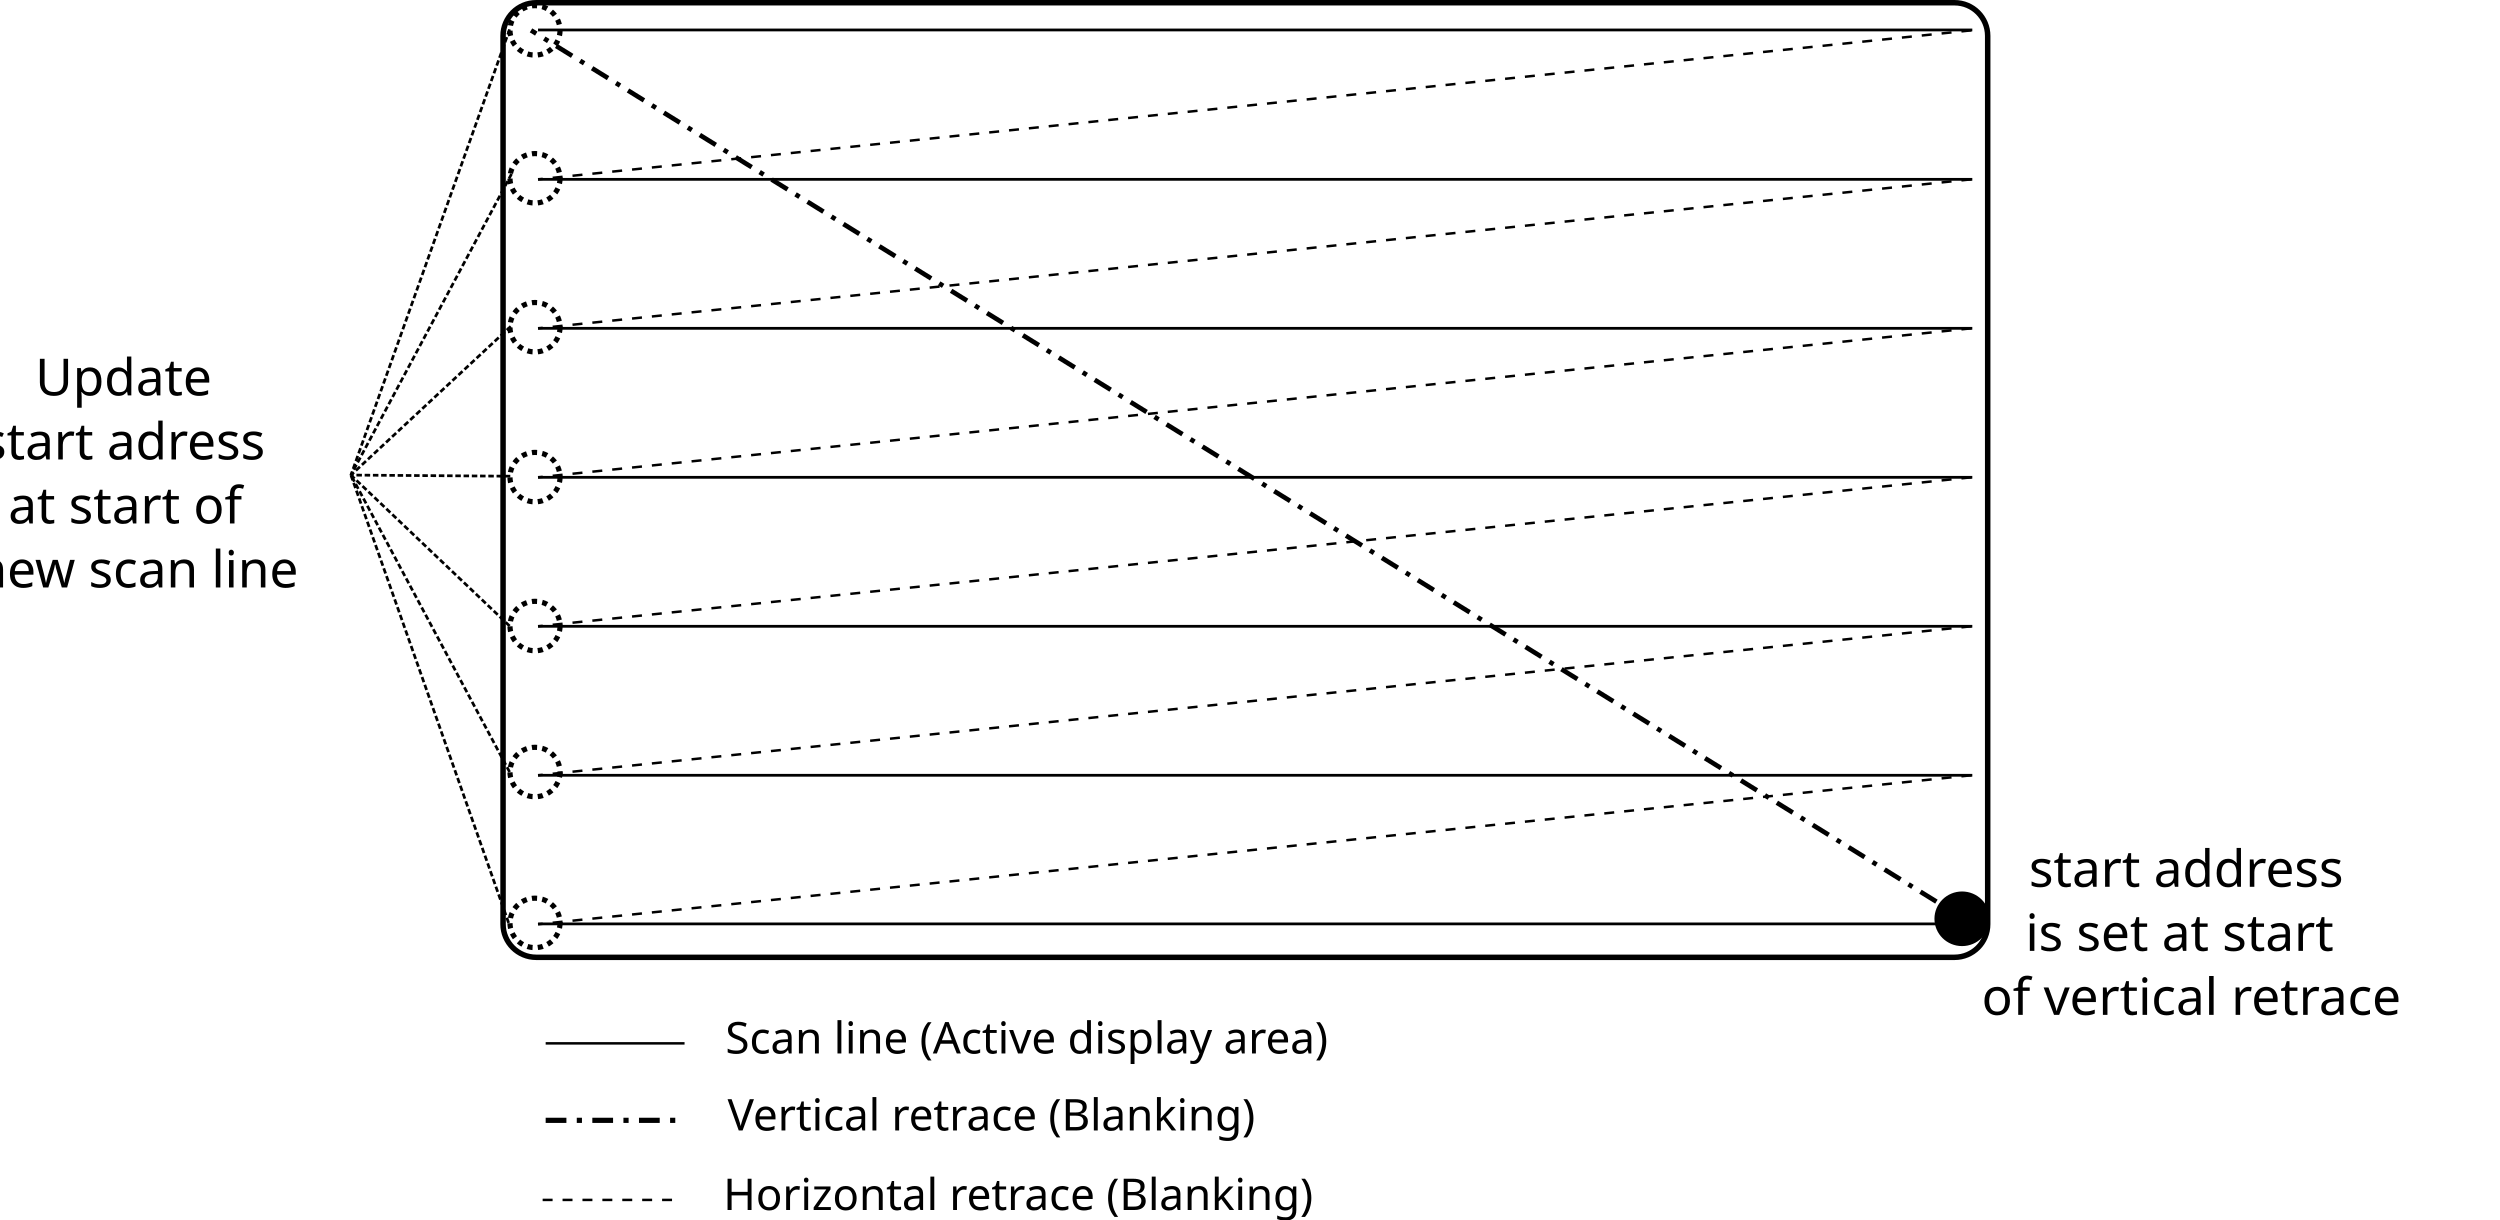
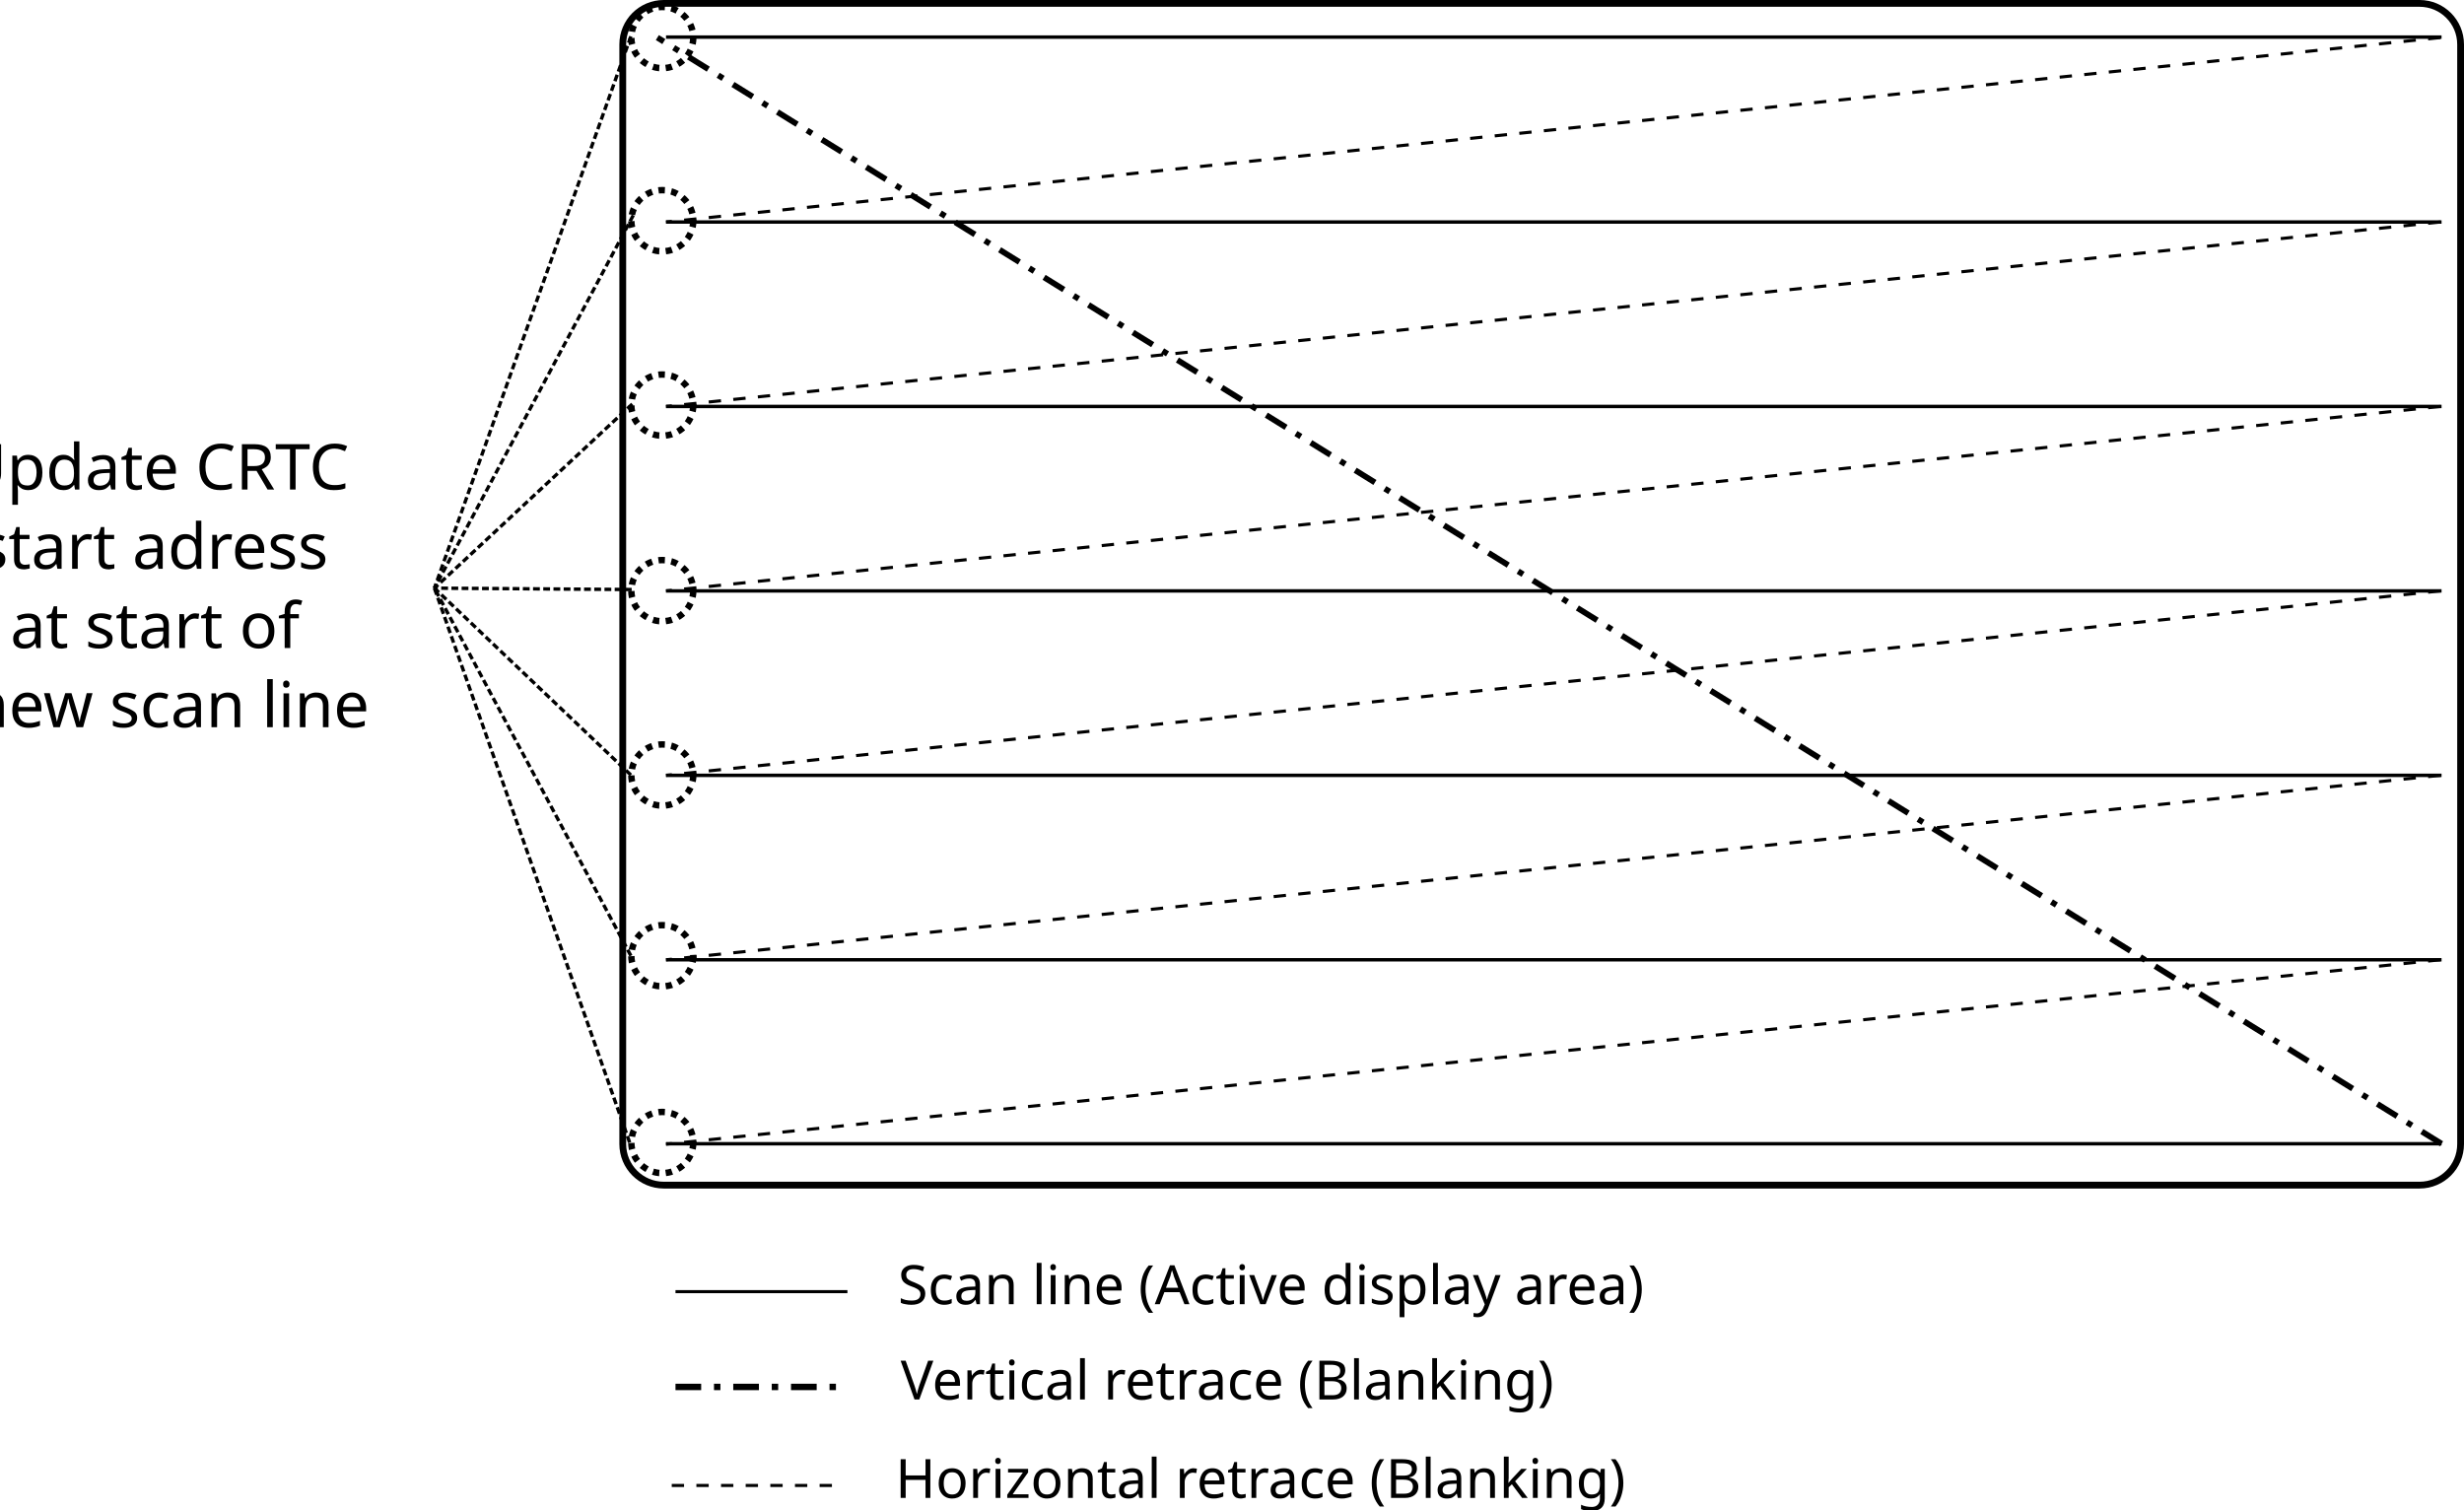
- <svg xmlns="http://www.w3.org/2000/svg" width="241.118mm" height="117.583mm" viewBox="0 0 241.118 117.583" version="1.1" id="svg8">
+ <svg xmlns="http://www.w3.org/2000/svg" width="191.972mm" height="117.583mm" viewBox="0 0 191.972 117.583" version="1.1" id="svg8">
  <defs id="defs2" />
  <g id="layer1" transform="translate(10.97509,-23.44098)">
    <path style="fill:none;stroke:#000000;stroke-width:0.268;stroke-linecap:butt;stroke-linejoin:miter;stroke-miterlimit:4;stroke-dasharray:none;stroke-dashoffset:0;stroke-opacity:1" d="M 40.915,83.846 H 179.248" id="path815-8" />
    <path style="fill:none;stroke:#000000;stroke-width:0.268;stroke-linecap:butt;stroke-linejoin:miter;stroke-miterlimit:4;stroke-dasharray:none;stroke-dashoffset:0;stroke-opacity:1" d="M 40.915,69.477 H 179.248" id="path815-9" />
    <path style="fill:none;stroke:#000000;stroke-width:0.268;stroke-linecap:butt;stroke-linejoin:miter;stroke-miterlimit:4;stroke-dasharray:none;stroke-dashoffset:0;stroke-opacity:1" d="M 40.915,55.107 H 179.248" id="path815-7" />
    <path style="fill:none;stroke:#000000;stroke-width:0.268;stroke-linecap:butt;stroke-linejoin:miter;stroke-miterlimit:4;stroke-dasharray:none;stroke-dashoffset:0;stroke-opacity:1" d="M 40.915,40.738 H 179.248" id="path815-2" />
    <path style="fill:none;stroke:#000000;stroke-width:0.267;stroke-linecap:butt;stroke-linejoin:miter;stroke-miterlimit:4;stroke-dasharray:none;stroke-dashoffset:0;stroke-opacity:1" d="M 40.915,98.215 H 179.248" id="path815-99" />
    <path style="fill:none;stroke:#000000;stroke-width:0.24;stroke-linecap:butt;stroke-linejoin:miter;stroke-miterlimit:4;stroke-dasharray:0.962, 0.962;stroke-dashoffset:0;stroke-opacity:1" d="M 179.157,26.369 40.915,40.738" id="path964" />
    <path style="fill:none;stroke:#000000;stroke-width:0.24;stroke-linecap:butt;stroke-linejoin:miter;stroke-miterlimit:4;stroke-dasharray:0.962, 0.962;stroke-dashoffset:0;stroke-opacity:1" d="M 179.157,40.738 40.915,55.107" id="path964-2" />
    <path style="fill:none;stroke:#000000;stroke-width:0.24;stroke-linecap:butt;stroke-linejoin:miter;stroke-miterlimit:4;stroke-dasharray:0.962, 0.962;stroke-dashoffset:0;stroke-opacity:1" d="M 179.157,55.107 40.915,69.477" id="path964-9" />
    <path style="fill:none;stroke:#000000;stroke-width:0.24;stroke-linecap:butt;stroke-linejoin:miter;stroke-miterlimit:4;stroke-dasharray:0.962, 0.962;stroke-dashoffset:0;stroke-opacity:1" d="M 179.157,69.477 40.915,83.846" id="path964-0" />
    <path style="fill:none;stroke:#000000;stroke-width:0.24;stroke-linecap:butt;stroke-linejoin:miter;stroke-miterlimit:4;stroke-dasharray:0.962, 0.962;stroke-dashoffset:0;stroke-opacity:1" d="M 179.157,83.846 40.915,98.215" id="path964-28" />
    <path style="fill:none;stroke:#000000;stroke-width:0.24;stroke-linecap:butt;stroke-linejoin:miter;stroke-miterlimit:4;stroke-dasharray:0.962, 0.962;stroke-dashoffset:0;stroke-opacity:1" d="M 179.156,98.215 40.915,112.584" id="path964-8" />
    <path style="fill:none;stroke:#000000;stroke-width:0.453;stroke-linecap:butt;stroke-linejoin:miter;stroke-miterlimit:4;stroke-dasharray:1.811, 0.905, 0.453, 0.905;stroke-dashoffset:0;stroke-opacity:1" d="M 179.248,112.548 40.24,26.369" id="path1013" />
    <path style="fill:none;stroke:#000000;stroke-width:0.24;stroke-linecap:butt;stroke-linejoin:miter;stroke-miterlimit:4;stroke-dasharray:none;stroke-dashoffset:0;stroke-opacity:1" d="M 41.653,124.07 H 55.048" id="path815-99-0" />
    <text xml:space="preserve" style="font-style:normal;font-variant:normal;font-weight:normal;font-stretch:normal;font-size:4.233px;line-height:1.25;font-family:sans-serif;-inkscape-font-specification:'sans-serif, Normal';font-variant-ligatures:normal;font-variant-caps:normal;font-variant-numeric:normal;font-feature-settings:normal;text-align:start;letter-spacing:0px;word-spacing:0px;writing-mode:lr-tb;text-anchor:start;fill:#000000;fill-opacity:1;stroke:none;stroke-width:0.265" x="58.99" y="125.043" id="text1070">
      <tspan id="tspan1068" x="58.99" y="125.043" style="font-style:normal;font-variant:normal;font-weight:normal;font-stretch:normal;font-size:4.233px;font-family:sans-serif;-inkscape-font-specification:'sans-serif, Normal';font-variant-ligatures:normal;font-variant-caps:normal;font-variant-numeric:normal;font-feature-settings:normal;text-align:start;writing-mode:lr-tb;text-anchor:start;stroke-width:0.265">Scan line (Active display area)</tspan>
    </text>
    <path style="fill:none;stroke:#000000;stroke-width:0.24;stroke-linecap:butt;stroke-linejoin:miter;stroke-miterlimit:4;stroke-dasharray:0.96, 0.96;stroke-dashoffset:0;stroke-opacity:1" d="m 41.361,139.17 h 13.395" id="path815-99-0-3-3" />
    <text xml:space="preserve" style="font-style:normal;font-variant:normal;font-weight:normal;font-stretch:normal;font-size:4.233px;line-height:1.25;font-family:sans-serif;-inkscape-font-specification:'sans-serif, Normal';font-variant-ligatures:normal;font-variant-caps:normal;font-variant-numeric:normal;font-feature-settings:normal;text-align:start;letter-spacing:0px;word-spacing:0px;writing-mode:lr-tb;text-anchor:start;fill:#000000;fill-opacity:1;stroke:none;stroke-width:0.265" x="58.789" y="140.144" id="text1070-1-3">
      <tspan id="tspan1068-4-3" x="58.789" y="140.144" style="font-style:normal;font-variant:normal;font-weight:normal;font-stretch:normal;font-size:4.233px;font-family:sans-serif;-inkscape-font-specification:'sans-serif, Normal';font-variant-ligatures:normal;font-variant-caps:normal;font-variant-numeric:normal;font-feature-settings:normal;text-align:start;writing-mode:lr-tb;text-anchor:start;stroke-width:0.265">Horizontal retrace (Blanking)</tspan>
    </text>
    <path style="fill:none;stroke:#000000;stroke-width:0.5;stroke-linecap:butt;stroke-linejoin:miter;stroke-miterlimit:4;stroke-dasharray:2, 1, 0.5, 1;stroke-dashoffset:0;stroke-opacity:1" d="M 41.653,131.494 H 55.048" id="path815-99-0-3-3-8" />
    <text xml:space="preserve" style="font-style:normal;font-variant:normal;font-weight:normal;font-stretch:normal;font-size:4.233px;line-height:1.25;font-family:sans-serif;-inkscape-font-specification:'sans-serif, Normal';font-variant-ligatures:normal;font-variant-caps:normal;font-variant-numeric:normal;font-feature-settings:normal;text-align:start;letter-spacing:0px;word-spacing:0px;writing-mode:lr-tb;text-anchor:start;fill:#000000;fill-opacity:1;stroke:none;stroke-width:0.265" x="59.195" y="132.467" id="text1070-1-3-0">
      <tspan id="tspan1068-4-3-4" x="59.195" y="132.467" style="font-style:normal;font-variant:normal;font-weight:normal;font-stretch:normal;font-size:4.233px;font-family:sans-serif;-inkscape-font-specification:'sans-serif, Normal';font-variant-ligatures:normal;font-variant-caps:normal;font-variant-numeric:normal;font-feature-settings:normal;text-align:start;writing-mode:lr-tb;text-anchor:start;stroke-width:0.265">Vertical retrace (Blanking)</tspan>
    </text>
    <rect style="opacity:1;vector-effect:none;fill:none;fill-opacity:1;stroke:#000000;stroke-width:0.529;stroke-linecap:butt;stroke-linejoin:miter;stroke-miterlimit:4;stroke-dasharray:none;stroke-dashoffset:0;stroke-opacity:1" id="rect1186" width="143.188" height="92.066" x="37.544" y="23.705" ry="3.197" />
    <path style="fill:none;stroke:#000000;stroke-width:0.268;stroke-linecap:butt;stroke-linejoin:miter;stroke-miterlimit:4;stroke-dasharray:none;stroke-dashoffset:0;stroke-opacity:1" d="M 40.915,26.331 H 179.248" id="path815-2-9" />
    <path style="fill:none;stroke:#000000;stroke-width:0.267;stroke-linecap:butt;stroke-linejoin:miter;stroke-miterlimit:4;stroke-dasharray:none;stroke-dashoffset:0;stroke-opacity:1" d="M 40.915,112.548 H 179.248" id="path815-99-9" />
    <ellipse style="opacity:1;vector-effect:none;fill:none;fill-opacity:1;stroke:#000000;stroke-width:0.5;stroke-linecap:butt;stroke-linejoin:miter;stroke-miterlimit:4;stroke-dasharray:0.5, 0.5;stroke-dashoffset:0;stroke-opacity:1" id="path1271" cx="40.625" cy="26.369" rx="2.413" ry="2.384" />
    <ellipse style="opacity:1;vector-effect:none;fill:none;fill-opacity:1;stroke:#000000;stroke-width:0.5;stroke-linecap:butt;stroke-linejoin:miter;stroke-miterlimit:4;stroke-dasharray:0.5, 0.5;stroke-dashoffset:0;stroke-opacity:1" id="path1271-7" cx="40.625" cy="40.638" rx="2.413" ry="2.384" />
    <ellipse style="opacity:1;vector-effect:none;fill:none;fill-opacity:1;stroke:#000000;stroke-width:0.5;stroke-linecap:butt;stroke-linejoin:miter;stroke-miterlimit:4;stroke-dasharray:0.5, 0.5;stroke-dashoffset:0;stroke-opacity:1" id="path1271-7-8" cx="40.625" cy="55.001" rx="2.413" ry="2.384" />
    <ellipse style="opacity:1;vector-effect:none;fill:none;fill-opacity:1;stroke:#000000;stroke-width:0.5;stroke-linecap:butt;stroke-linejoin:miter;stroke-miterlimit:4;stroke-dasharray:0.5, 0.5;stroke-dashoffset:0;stroke-opacity:1" id="path1271-7-8-2" cx="40.625" cy="69.458" rx="2.413" ry="2.384" />
    <ellipse style="opacity:1;vector-effect:none;fill:none;fill-opacity:1;stroke:#000000;stroke-width:0.5;stroke-linecap:butt;stroke-linejoin:miter;stroke-miterlimit:4;stroke-dasharray:0.5, 0.5;stroke-dashoffset:0;stroke-opacity:1" id="path1271-7-8-2-5" cx="40.625" cy="83.821" rx="2.413" ry="2.384" />
    <ellipse style="opacity:1;vector-effect:none;fill:none;fill-opacity:1;stroke:#000000;stroke-width:0.5;stroke-linecap:butt;stroke-linejoin:miter;stroke-miterlimit:4;stroke-dasharray:0.5, 0.5;stroke-dashoffset:0;stroke-opacity:1" id="path1271-7-8-2-5-3" cx="40.625" cy="97.901" rx="2.413" ry="2.384" />
    <ellipse style="opacity:1;vector-effect:none;fill:none;fill-opacity:1;stroke:#000000;stroke-width:0.5;stroke-linecap:butt;stroke-linejoin:miter;stroke-miterlimit:4;stroke-dasharray:0.5, 0.5;stroke-dashoffset:0;stroke-opacity:1" id="path1271-7-8-2-5-3-4" cx="40.625" cy="112.453" rx="2.413" ry="2.384" />
    <path style="fill:none;stroke:#000000;stroke-width:0.265;stroke-linecap:butt;stroke-linejoin:miter;stroke-miterlimit:4;stroke-dasharray:0.529, 0.265;stroke-dashoffset:0;stroke-opacity:1" d="M 38.176,26.275 22.868,69.269" id="path1365" />
    <path style="fill:none;stroke:#000000;stroke-width:0.265;stroke-linecap:butt;stroke-linejoin:miter;stroke-miterlimit:4;stroke-dasharray:0.53, 0.265;stroke-dashoffset:0;stroke-opacity:1" d="M 38.362,40.215 22.871,69.267" id="path1365-9" />
    <path style="fill:none;stroke:#000000;stroke-width:0.265;stroke-linecap:butt;stroke-linejoin:miter;stroke-miterlimit:4;stroke-dasharray:0.53, 0.265;stroke-dashoffset:0;stroke-opacity:1" d="M 38.287,54.917 22.851,69.282" id="path1365-9-0" />
    <path style="fill:none;stroke:#000000;stroke-width:0.265;stroke-linecap:butt;stroke-linejoin:miter;stroke-miterlimit:4;stroke-dasharray:0.53, 0.265;stroke-dashoffset:0;stroke-opacity:1" d="M 38.24,69.37 22.87,69.261" id="path1365-9-0-2" />
    <path style="fill:none;stroke:#000000;stroke-width:0.265;stroke-linecap:butt;stroke-linejoin:miter;stroke-miterlimit:4;stroke-dasharray:0.529, 0.265;stroke-dashoffset:0;stroke-opacity:1" d="M 38.176,83.821 22.87,69.261" id="path1427" />
    <path style="fill:none;stroke:#000000;stroke-width:0.265;stroke-linecap:butt;stroke-linejoin:miter;stroke-miterlimit:4;stroke-dasharray:0.529, 0.265;stroke-dashoffset:0;stroke-opacity:1" d="M 38.176,97.901 22.87,69.261" id="path1429" />
    <path style="fill:none;stroke:#000000;stroke-width:0.265;stroke-linecap:butt;stroke-linejoin:miter;stroke-miterlimit:4;stroke-dasharray:0.529, 0.265;stroke-dashoffset:0;stroke-opacity:1" d="M 38.081,112.453 22.87,69.261" id="path1431" />
    <text xml:space="preserve" style="font-style:normal;font-variant:normal;font-weight:normal;font-stretch:normal;font-size:4.939px;line-height:1.25;font-family:sans-serif;-inkscape-font-specification:'sans-serif, Normal';font-variant-ligatures:normal;font-variant-caps:normal;font-variant-numeric:normal;font-feature-settings:normal;text-align:center;letter-spacing:0px;word-spacing:0px;writing-mode:lr-tb;text-anchor:middle;fill:#000000;fill-opacity:1;stroke:none;stroke-width:0.265" x="5.443" y="61.578" id="text1435">
-       <tspan id="tspan1433" x="5.443" y="61.578" style="font-style:normal;font-variant:normal;font-weight:normal;font-stretch:normal;font-size:4.939px;font-family:sans-serif;-inkscape-font-specification:'sans-serif, Normal';font-variant-ligatures:normal;font-variant-caps:normal;font-variant-numeric:normal;font-feature-settings:normal;text-align:center;writing-mode:lr-tb;text-anchor:middle;stroke-width:0.265">Update</tspan>
+       <tspan id="tspan1433" x="6.229" y="61.578" style="font-style:normal;font-variant:normal;font-weight:normal;font-stretch:normal;font-size:4.939px;font-family:sans-serif;-inkscape-font-specification:'sans-serif, Normal';font-variant-ligatures:normal;font-variant-caps:normal;font-variant-numeric:normal;font-feature-settings:normal;text-align:center;writing-mode:lr-tb;text-anchor:middle;stroke-width:0.265">Update CRTC </tspan>
      <tspan x="5.443" y="67.751" style="font-style:normal;font-variant:normal;font-weight:normal;font-stretch:normal;font-size:4.939px;font-family:sans-serif;-inkscape-font-specification:'sans-serif, Normal';font-variant-ligatures:normal;font-variant-caps:normal;font-variant-numeric:normal;font-feature-settings:normal;text-align:center;writing-mode:lr-tb;text-anchor:middle;stroke-width:0.265" id="tspan1439">start adress</tspan>
      <tspan x="6.229" y="73.925" style="font-style:normal;font-variant:normal;font-weight:normal;font-stretch:normal;font-size:4.939px;font-family:sans-serif;-inkscape-font-specification:'sans-serif, Normal';font-variant-ligatures:normal;font-variant-caps:normal;font-variant-numeric:normal;font-feature-settings:normal;text-align:center;writing-mode:lr-tb;text-anchor:middle;stroke-width:0.265" id="tspan1443">at start of </tspan>
      <tspan x="5.443" y="80.098" style="font-style:normal;font-variant:normal;font-weight:normal;font-stretch:normal;font-size:4.939px;font-family:sans-serif;-inkscape-font-specification:'sans-serif, Normal';font-variant-ligatures:normal;font-variant-caps:normal;font-variant-numeric:normal;font-feature-settings:normal;text-align:center;writing-mode:lr-tb;text-anchor:middle;stroke-width:0.265" id="tspan1445">new scan line</tspan>
    </text>
-     <ellipse style="opacity:1;vector-effect:none;fill:#000000;fill-opacity:1;stroke:#000000;stroke-width:0.5;stroke-linecap:butt;stroke-linejoin:miter;stroke-miterlimit:4;stroke-dasharray:none;stroke-dashoffset:0;stroke-opacity:1" id="path1271-7-8-2-5-3-4-7" cx="178.26" cy="112.055" rx="2.413" ry="2.384" />
-     <text xml:space="preserve" style="font-style:normal;font-variant:normal;font-weight:normal;font-stretch:normal;font-size:4.939px;line-height:1.25;font-family:sans-serif;-inkscape-font-specification:'sans-serif, Normal';font-variant-ligatures:normal;font-variant-caps:normal;font-variant-numeric:normal;font-feature-settings:normal;text-align:center;letter-spacing:0px;word-spacing:0px;writing-mode:lr-tb;text-anchor:middle;fill:#000000;fill-opacity:1;stroke:none;stroke-width:0.265" x="203.591" y="108.973" id="text1070-1-3-2">
-       <tspan x="204.377" y="108.973" style="font-style:normal;font-variant:normal;font-weight:normal;font-stretch:normal;font-size:4.939px;font-family:sans-serif;-inkscape-font-specification:'sans-serif, Normal';font-variant-ligatures:normal;font-variant-caps:normal;font-variant-numeric:normal;font-feature-settings:normal;text-align:center;writing-mode:lr-tb;text-anchor:middle;stroke-width:0.265" id="tspan1480"> start address </tspan>
-       <tspan x="204.377" y="115.147" style="font-style:normal;font-variant:normal;font-weight:normal;font-stretch:normal;font-size:4.939px;font-family:sans-serif;-inkscape-font-specification:'sans-serif, Normal';font-variant-ligatures:normal;font-variant-caps:normal;font-variant-numeric:normal;font-feature-settings:normal;text-align:center;writing-mode:lr-tb;text-anchor:middle;stroke-width:0.265" id="tspan870">is set at start </tspan>
-       <tspan x="203.591" y="121.321" style="font-style:normal;font-variant:normal;font-weight:normal;font-stretch:normal;font-size:4.939px;font-family:sans-serif;-inkscape-font-specification:'sans-serif, Normal';font-variant-ligatures:normal;font-variant-caps:normal;font-variant-numeric:normal;font-feature-settings:normal;text-align:center;writing-mode:lr-tb;text-anchor:middle;stroke-width:0.265" id="tspan1482">of vertical retrace</tspan>
-     </text>
  </g>
</svg>
